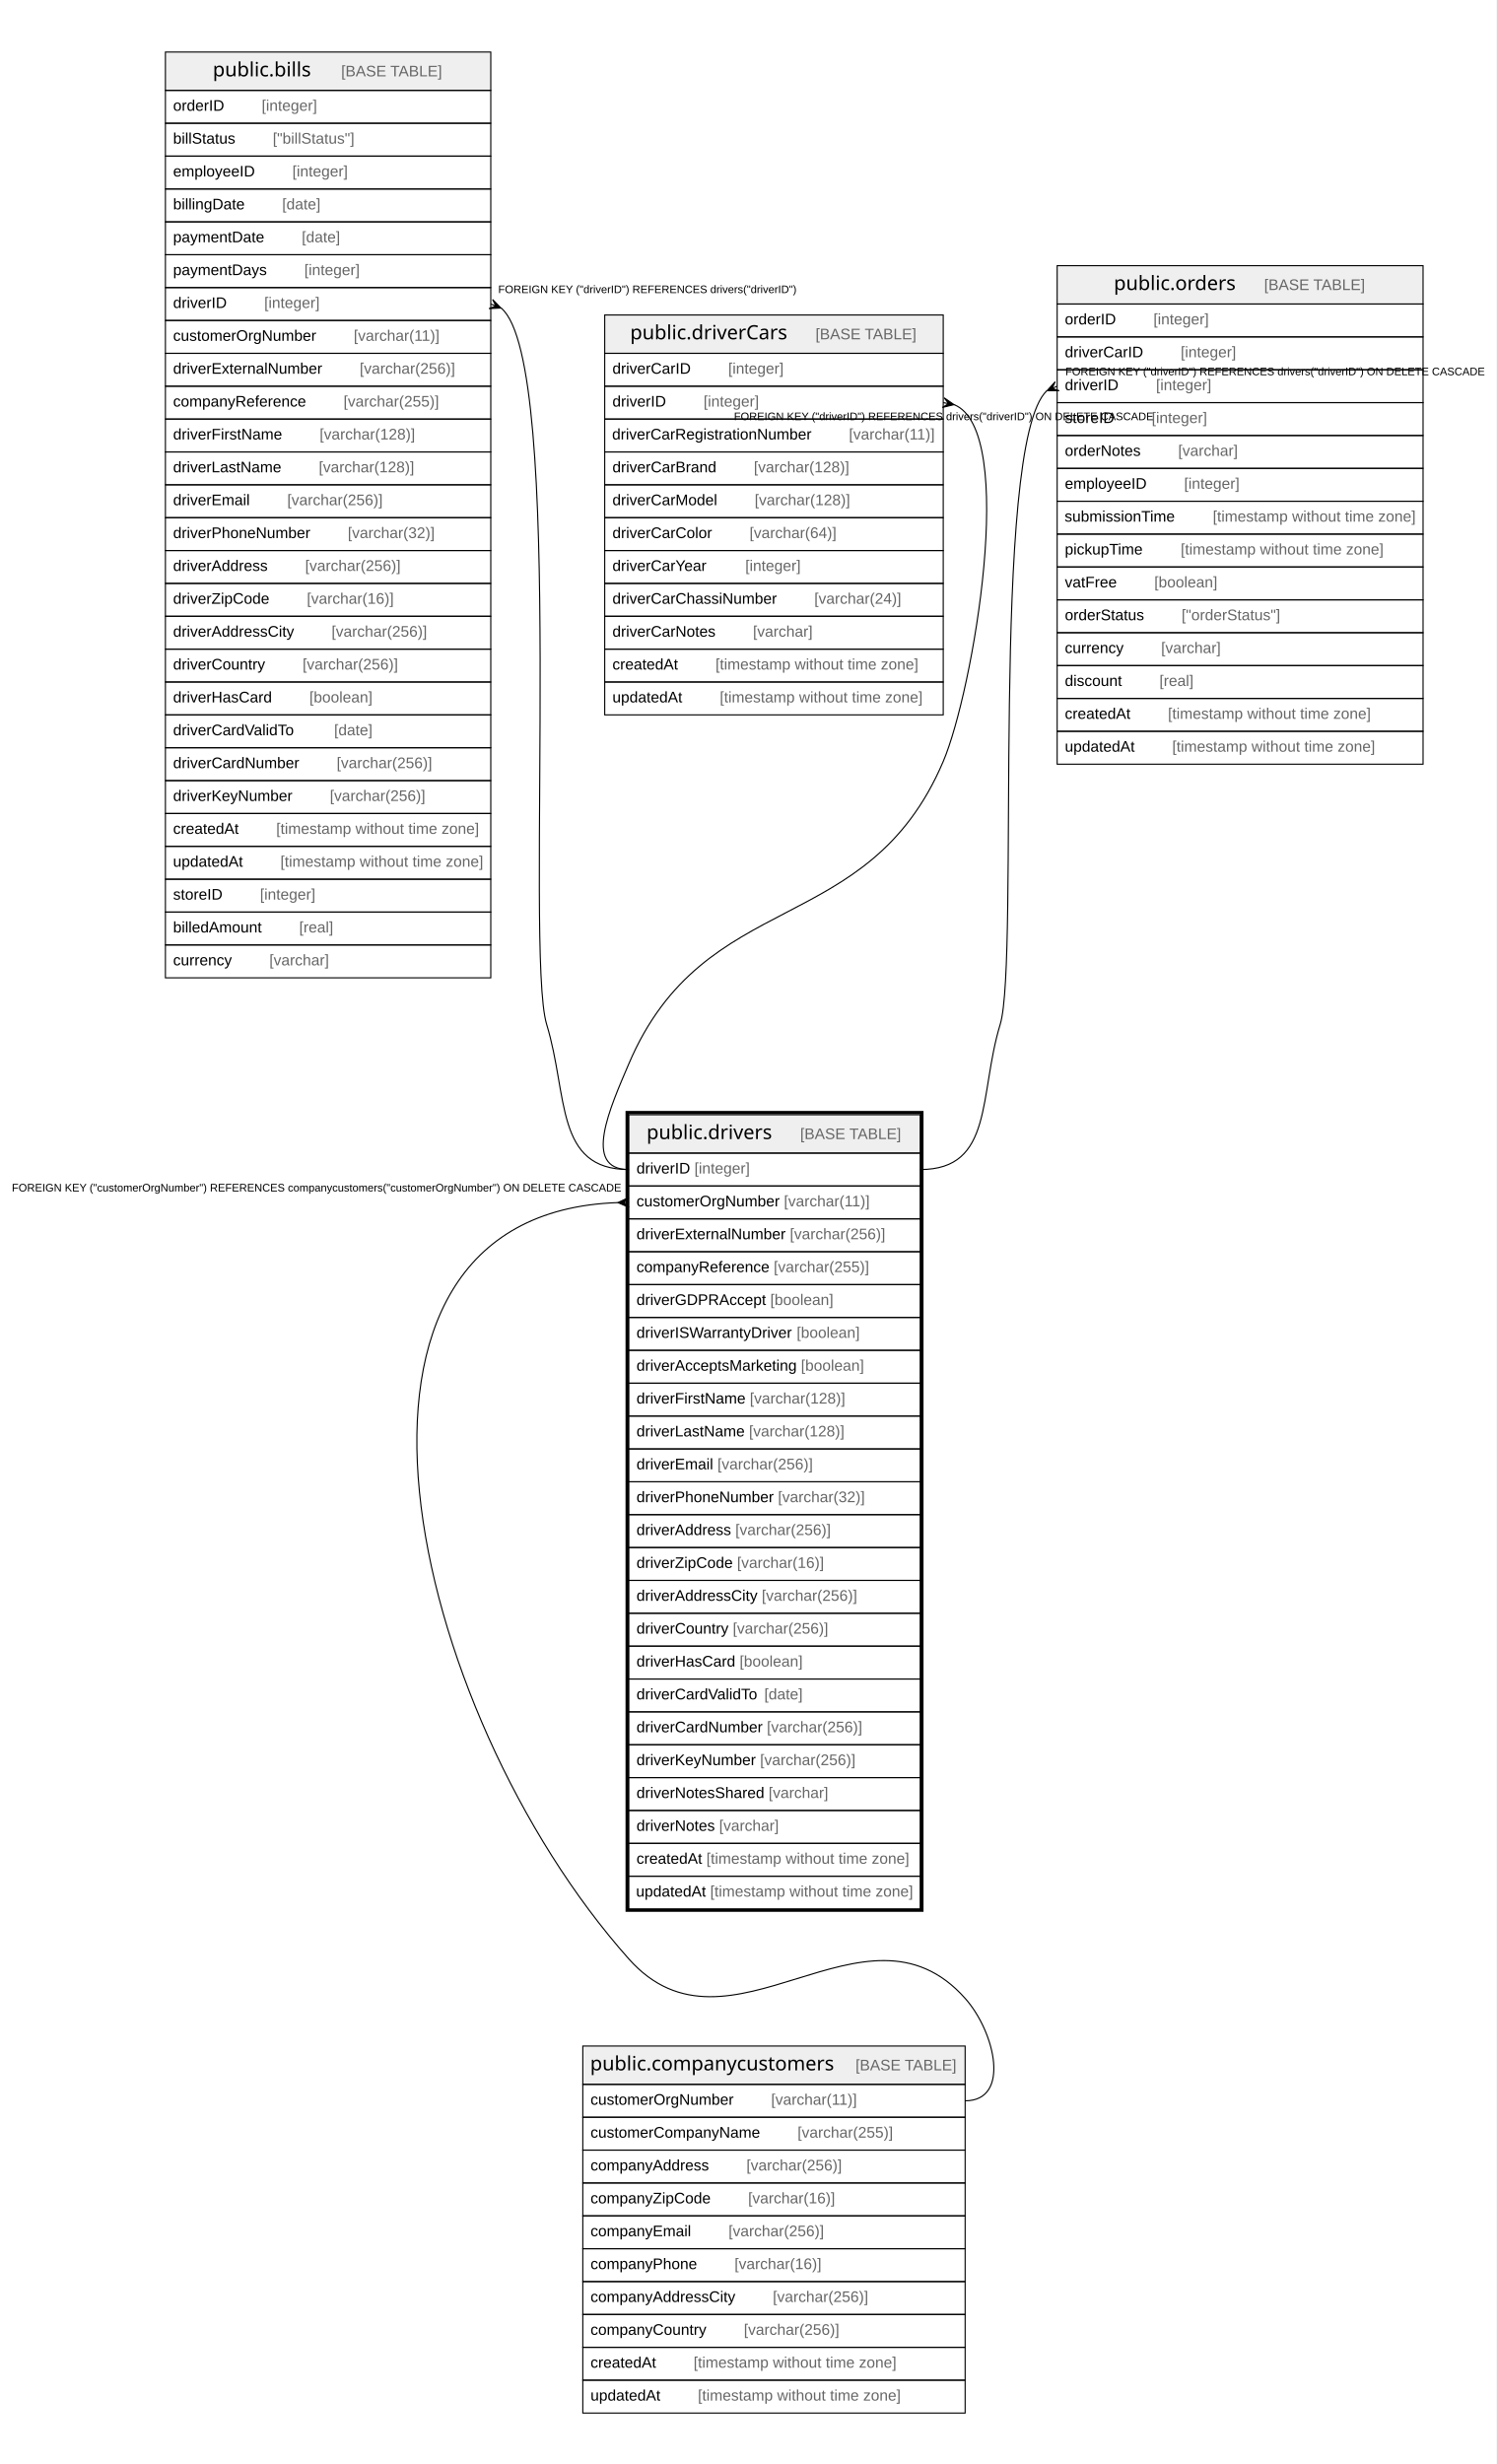
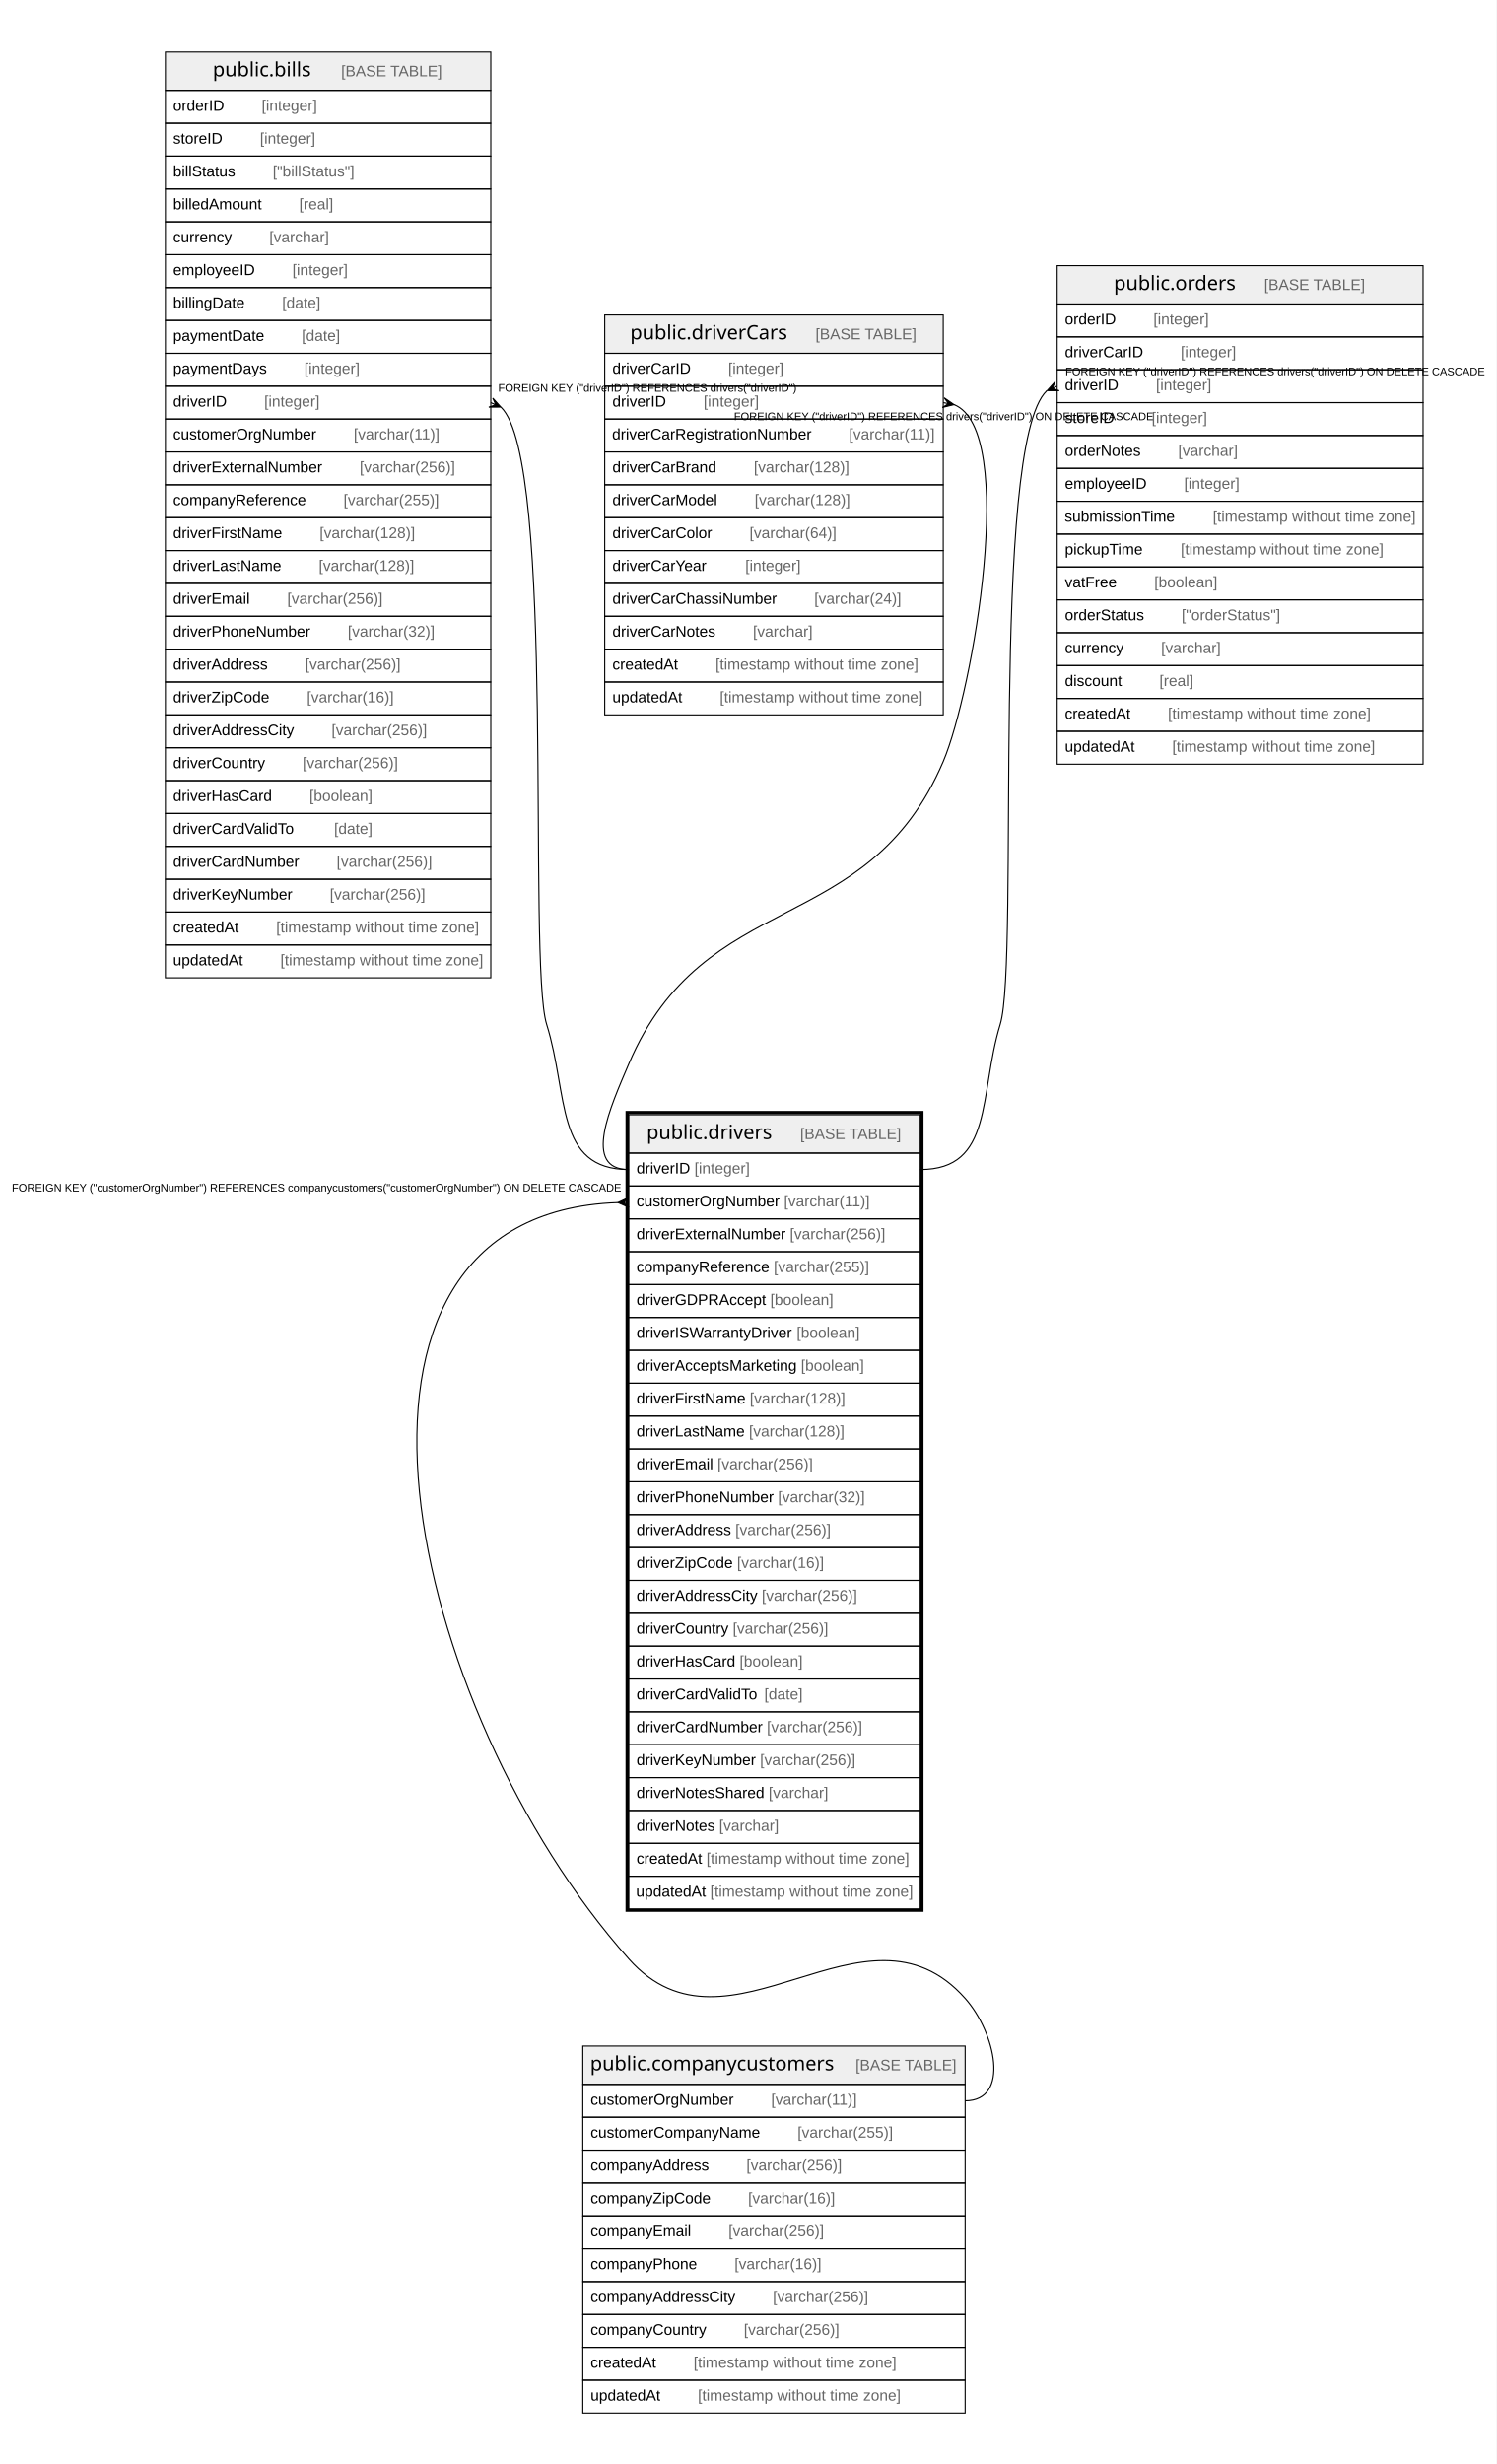
<svg xmlns="http://www.w3.org/2000/svg" width="1366pt" height="2249pt" viewBox="0.00 0.00 1366.00 2249.00">
  <g id="graph0" class="graph" transform="scale(1 1) rotate(0) translate(4 2245)">
    <polygon fill="#ffffff" stroke="transparent" points="-4,4 -4,-2245 1362,-2245 1362,4 -4,4" />
    <g id="node1" class="node">
      <polygon fill="#efefef" stroke="transparent" points="570,-1192.5 570,-1227.5 836,-1227.5 836,-1192.5 570,-1192.5" />
      <polygon fill="none" stroke="#000000" points="570,-1192.5 570,-1227.5 836,-1227.5 836,-1192.5 570,-1192.5" />
      <text text-anchor="start" x="586.216" y="-1205.3" font-family="Arial Bold" font-size="18.00" fill="#000000">public.drivers</text>
      <text text-anchor="start" x="692.216" y="-1205.3" font-family="Arial" font-size="14.00" fill="#000000">    </text>
      <text text-anchor="start" x="726.421" y="-1205.3" font-family="Arial" font-size="14.00" fill="#666666">[BASE TABLE]</text>
      <polygon fill="none" stroke="#000000" points="570,-1162.5 570,-1192.5 836,-1192.5 836,-1162.5 570,-1162.5" />
      <text text-anchor="start" x="577" y="-1173.9" font-family="Arial" font-size="14.00" fill="#000000">driverID </text>
      <text text-anchor="start" x="629.881" y="-1173.9" font-family="Arial" font-size="14.00" fill="#666666">[integer]</text>
      <polygon fill="none" stroke="#000000" points="570,-1132.5 570,-1162.5 836,-1162.5 836,-1132.5 570,-1132.5" />
      <text text-anchor="start" x="577" y="-1143.9" font-family="Arial" font-size="14.00" fill="#000000">customerOrgNumber </text>
      <text text-anchor="start" x="711.56" y="-1143.9" font-family="Arial" font-size="14.00" fill="#666666">[varchar(11)]</text>
      <polygon fill="none" stroke="#000000" points="570,-1102.5 570,-1132.5 836,-1132.5 836,-1102.5 570,-1102.5" />
      <text text-anchor="start" x="577" y="-1113.9" font-family="Arial" font-size="14.00" fill="#000000">driverExternalNumber </text>
      <text text-anchor="start" x="717.001" y="-1113.9" font-family="Arial" font-size="14.00" fill="#666666">[varchar(256)]</text>
      <polygon fill="none" stroke="#000000" points="570,-1072.5 570,-1102.5 836,-1102.5 836,-1072.5 570,-1072.5" />
      <text text-anchor="start" x="577" y="-1083.9" font-family="Arial" font-size="14.00" fill="#000000">companyReference </text>
      <text text-anchor="start" x="702.252" y="-1083.9" font-family="Arial" font-size="14.00" fill="#666666">[varchar(255)]</text>
      <polygon fill="none" stroke="#000000" points="570,-1042.5 570,-1072.5 836,-1072.5 836,-1042.5 570,-1042.5" />
      <text text-anchor="start" x="577" y="-1053.9" font-family="Arial" font-size="14.00" fill="#000000">driverGDPRAccept </text>
      <text text-anchor="start" x="699.116" y="-1053.9" font-family="Arial" font-size="14.00" fill="#666666">[boolean]</text>
      <polygon fill="none" stroke="#000000" points="570,-1012.5 570,-1042.5 836,-1042.5 836,-1012.5 570,-1012.5" />
      <text text-anchor="start" x="577" y="-1023.9" font-family="Arial" font-size="14.00" fill="#000000">driverISWarrantyDriver </text>
      <text text-anchor="start" x="723.202" y="-1023.9" font-family="Arial" font-size="14.00" fill="#666666">[boolean]</text>
      <polygon fill="none" stroke="#000000" points="570,-982.5 570,-1012.5 836,-1012.5 836,-982.5 570,-982.5" />
      <text text-anchor="start" x="577" y="-993.9" font-family="Arial" font-size="14.00" fill="#000000">driverAcceptsMarketing </text>
      <text text-anchor="start" x="727.125" y="-993.9" font-family="Arial" font-size="14.00" fill="#666666">[boolean]</text>
      <polygon fill="none" stroke="#000000" points="570,-952.5 570,-982.5 836,-982.5 836,-952.5 570,-952.5" />
      <text text-anchor="start" x="577" y="-963.9" font-family="Arial" font-size="14.00" fill="#000000">driverFirstName </text>
      <text text-anchor="start" x="680.426" y="-963.9" font-family="Arial" font-size="14.00" fill="#666666">[varchar(128)]</text>
      <polygon fill="none" stroke="#000000" points="570,-922.5 570,-952.5 836,-952.5 836,-922.5 570,-922.5" />
      <text text-anchor="start" x="577" y="-933.9" font-family="Arial" font-size="14.00" fill="#000000">driverLastName </text>
      <text text-anchor="start" x="679.672" y="-933.9" font-family="Arial" font-size="14.00" fill="#666666">[varchar(128)]</text>
      <polygon fill="none" stroke="#000000" points="570,-892.5 570,-922.5 836,-922.5 836,-892.5 570,-892.5" />
      <text text-anchor="start" x="577" y="-903.9" font-family="Arial" font-size="14.00" fill="#000000">driverEmail </text>
      <text text-anchor="start" x="650.877" y="-903.9" font-family="Arial" font-size="14.00" fill="#666666">[varchar(256)]</text>
      <polygon fill="none" stroke="#000000" points="570,-862.5 570,-892.5 836,-892.5 836,-862.5 570,-862.5" />
      <text text-anchor="start" x="577" y="-873.9" font-family="Arial" font-size="14.00" fill="#000000">driverPhoneNumber </text>
      <text text-anchor="start" x="706.126" y="-873.9" font-family="Arial" font-size="14.00" fill="#666666">[varchar(32)]</text>
      <polygon fill="none" stroke="#000000" points="570,-832.5 570,-862.5 836,-862.5 836,-832.5 570,-832.5" />
      <text text-anchor="start" x="577" y="-843.9" font-family="Arial" font-size="14.00" fill="#000000">driverAddress </text>
      <text text-anchor="start" x="667.229" y="-843.9" font-family="Arial" font-size="14.00" fill="#666666">[varchar(256)]</text>
      <polygon fill="none" stroke="#000000" points="570,-802.5 570,-832.5 836,-832.5 836,-802.5 570,-802.5" />
      <text text-anchor="start" x="577" y="-813.9" font-family="Arial" font-size="14.00" fill="#000000">driverZipCode </text>
      <text text-anchor="start" x="668.78" y="-813.9" font-family="Arial" font-size="14.00" fill="#666666">[varchar(16)]</text>
      <polygon fill="none" stroke="#000000" points="570,-772.5 570,-802.5 836,-802.5 836,-772.5 570,-772.5" />
      <text text-anchor="start" x="577" y="-783.9" font-family="Arial" font-size="14.00" fill="#000000">driverAddressCity </text>
      <text text-anchor="start" x="691.332" y="-783.9" font-family="Arial" font-size="14.00" fill="#666666">[varchar(256)]</text>
      <polygon fill="none" stroke="#000000" points="570,-742.5 570,-772.5 836,-772.5 836,-742.5 570,-742.5" />
      <text text-anchor="start" x="577" y="-753.9" font-family="Arial" font-size="14.00" fill="#000000">driverCountry </text>
      <text text-anchor="start" x="664.889" y="-753.9" font-family="Arial" font-size="14.00" fill="#666666">[varchar(256)]</text>
      <polygon fill="none" stroke="#000000" points="570,-712.5 570,-742.5 836,-742.5 836,-712.5 570,-712.5" />
      <text text-anchor="start" x="577" y="-723.9" font-family="Arial" font-size="14.00" fill="#000000">driverHasCard </text>
      <text text-anchor="start" x="671.105" y="-723.9" font-family="Arial" font-size="14.00" fill="#666666">[boolean]</text>
      <polygon fill="none" stroke="#000000" points="570,-682.5 570,-712.5 836,-712.5 836,-682.5 570,-682.5" />
      <text text-anchor="start" x="577" y="-693.9" font-family="Arial" font-size="14.00" fill="#000000">driverCardValidTo </text>
      <text text-anchor="start" x="693.666" y="-693.9" font-family="Arial" font-size="14.00" fill="#666666">[date]</text>
      <polygon fill="none" stroke="#000000" points="570,-652.5 570,-682.5 836,-682.5 836,-652.5 570,-652.5" />
      <text text-anchor="start" x="577" y="-663.9" font-family="Arial" font-size="14.00" fill="#000000">driverCardNumber </text>
      <text text-anchor="start" x="695.992" y="-663.9" font-family="Arial" font-size="14.00" fill="#666666">[varchar(256)]</text>
      <polygon fill="none" stroke="#000000" points="570,-622.5 570,-652.5 836,-652.5 836,-622.5 570,-622.5" />
      <text text-anchor="start" x="577" y="-633.9" font-family="Arial" font-size="14.00" fill="#000000">driverKeyNumber </text>
      <text text-anchor="start" x="689.778" y="-633.9" font-family="Arial" font-size="14.00" fill="#666666">[varchar(256)]</text>
      <polygon fill="none" stroke="#000000" points="570,-592.5 570,-622.5 836,-622.5 836,-592.5 570,-592.5" />
      <text text-anchor="start" x="577" y="-603.9" font-family="Arial" font-size="14.00" fill="#000000">driverNotesShared </text>
      <text text-anchor="start" x="697.574" y="-603.9" font-family="Arial" font-size="14.00" fill="#666666">[varchar]</text>
      <polygon fill="none" stroke="#000000" points="570,-562.5 570,-592.5 836,-592.5 836,-562.5 570,-562.5" />
      <text text-anchor="start" x="577" y="-573.9" font-family="Arial" font-size="14.00" fill="#000000">driverNotes </text>
      <text text-anchor="start" x="652.446" y="-573.9" font-family="Arial" font-size="14.00" fill="#666666">[varchar]</text>
      <polygon fill="none" stroke="#000000" points="570,-532.5 570,-562.5 836,-562.5 836,-532.5 570,-532.5" />
      <text text-anchor="start" x="577" y="-543.9" font-family="Arial" font-size="14.00" fill="#000000">createdAt </text>
      <text text-anchor="start" x="640.799" y="-543.9" font-family="Arial" font-size="14.00" fill="#666666">[timestamp without time zone]</text>
      <polygon fill="none" stroke="#000000" points="570,-502.5 570,-532.5 836,-532.5 836,-502.5 570,-502.5" />
      <text text-anchor="start" x="576.578" y="-513.9" font-family="Arial" font-size="14.00" fill="#000000">updatedAt </text>
      <text text-anchor="start" x="644.282" y="-513.9" font-family="Arial" font-size="14.00" fill="#666666">[timestamp without time zone]</text>
      <polygon fill="none" stroke="#000000" stroke-width="3" points="568.5,-501.5 568.5,-1229.5 837.5,-1229.5 837.5,-501.5 568.5,-501.5" />
    </g>
    <g id="node5" class="node">
      <polygon fill="#efefef" stroke="transparent" points="528,-342.5 528,-377.5 877,-377.5 877,-342.5 528,-342.5" />
      <polygon fill="none" stroke="#000000" points="528,-342.5 528,-377.5 877,-377.5 877,-342.5 528,-342.5" />
      <text text-anchor="start" x="534.7" y="-355.3" font-family="Arial Bold" font-size="18.00" fill="#000000">public.companycustomers</text>
      <text text-anchor="start" x="742.732" y="-355.3" font-family="Arial" font-size="14.00" fill="#000000">    </text>
      <text text-anchor="start" x="776.937" y="-355.3" font-family="Arial" font-size="14.00" fill="#666666">[BASE TABLE]</text>
      <polygon fill="none" stroke="#000000" points="528,-312.5 528,-342.5 877,-342.5 877,-312.5 528,-312.5" />
      <text text-anchor="start" x="535" y="-323.9" font-family="Arial" font-size="14.00" fill="#000000">customerOrgNumber    </text>
      <text text-anchor="start" x="699.874" y="-323.9" font-family="Arial" font-size="14.00" fill="#666666">[varchar(11)]</text>
      <polygon fill="none" stroke="#000000" points="528,-282.5 528,-312.5 877,-312.5 877,-282.5 528,-282.5" />
      <text text-anchor="start" x="535" y="-293.9" font-family="Arial" font-size="14.00" fill="#000000">customerCompanyName    </text>
      <text text-anchor="start" x="723.994" y="-293.9" font-family="Arial" font-size="14.00" fill="#666666">[varchar(255)]</text>
      <polygon fill="none" stroke="#000000" points="528,-252.5 528,-282.5 877,-282.5 877,-252.5 528,-252.5" />
      <text text-anchor="start" x="535" y="-263.9" font-family="Arial" font-size="14.00" fill="#000000">companyAddress    </text>
      <text text-anchor="start" x="677.341" y="-263.9" font-family="Arial" font-size="14.00" fill="#666666">[varchar(256)]</text>
      <polygon fill="none" stroke="#000000" points="528,-222.5 528,-252.5 877,-252.5 877,-222.5 528,-222.5" />
      <text text-anchor="start" x="535" y="-233.9" font-family="Arial" font-size="14.00" fill="#000000">companyZipCode    </text>
      <text text-anchor="start" x="678.892" y="-233.9" font-family="Arial" font-size="14.00" fill="#666666">[varchar(16)]</text>
      <polygon fill="none" stroke="#000000" points="528,-192.5 528,-222.5 877,-222.5 877,-192.5 528,-192.5" />
      <text text-anchor="start" x="535" y="-203.9" font-family="Arial" font-size="14.00" fill="#000000">companyEmail    </text>
      <text text-anchor="start" x="660.989" y="-203.9" font-family="Arial" font-size="14.00" fill="#666666">[varchar(256)]</text>
      <polygon fill="none" stroke="#000000" points="528,-162.5 528,-192.5 877,-192.5 877,-162.5 528,-162.5" />
      <text text-anchor="start" x="535" y="-173.9" font-family="Arial" font-size="14.00" fill="#000000">companyPhone    </text>
      <text text-anchor="start" x="666.463" y="-173.9" font-family="Arial" font-size="14.00" fill="#666666">[varchar(16)]</text>
      <polygon fill="none" stroke="#000000" points="528,-132.5 528,-162.5 877,-162.5 877,-132.5 528,-132.5" />
      <text text-anchor="start" x="535" y="-143.9" font-family="Arial" font-size="14.00" fill="#000000">companyAddressCity    </text>
      <text text-anchor="start" x="701.445" y="-143.9" font-family="Arial" font-size="14.00" fill="#666666">[varchar(256)]</text>
      <polygon fill="none" stroke="#000000" points="528,-102.5 528,-132.5 877,-132.5 877,-102.5 528,-102.5" />
      <text text-anchor="start" x="535" y="-113.9" font-family="Arial" font-size="14.00" fill="#000000">companyCountry    </text>
      <text text-anchor="start" x="675.001" y="-113.9" font-family="Arial" font-size="14.00" fill="#666666">[varchar(256)]</text>
      <polygon fill="none" stroke="#000000" points="528,-72.5 528,-102.5 877,-102.5 877,-72.5 528,-72.5" />
      <text text-anchor="start" x="535" y="-83.9" font-family="Arial" font-size="14.00" fill="#000000">createdAt    </text>
      <text text-anchor="start" x="629.114" y="-83.9" font-family="Arial" font-size="14.00" fill="#666666">[timestamp without time zone]</text>
      <polygon fill="none" stroke="#000000" points="528,-42.5 528,-72.5 877,-72.5 877,-42.5 528,-42.5" />
      <text text-anchor="start" x="535" y="-53.9" font-family="Arial" font-size="14.00" fill="#000000">updatedAt    </text>
      <text text-anchor="start" x="633.018" y="-53.9" font-family="Arial" font-size="14.00" fill="#666666">[timestamp without time zone]</text>
    </g>
    <g id="edge4" class="edge">
      <path fill="none" stroke="#000000" d="M559.815,-1147.326C265.435,-1137.17 368.315,-683.717 570,-457 661.31,-354.357 785.69,-523.643 877,-421 904.62,-389.952 918.556,-327.5 877,-327.5" />
      <polygon fill="#000000" stroke="#000000" points="560.001,-1147.33 569.923,-1151.999 565.001,-1147.415 570,-1147.5 570,-1147.5 570,-1147.5 565.001,-1147.415 570.077,-1143.001 560.001,-1147.33 560.001,-1147.33" />
      <text text-anchor="start" x="6.785" y="-1157.5" font-family="Arial" font-size="10.00" fill="#000000">FOREIGN KEY ("customerOrgNumber") REFERENCES companycustomers("customerOrgNumber") ON DELETE CASCADE</text>
    </g>
    <g id="node2" class="node">
      <polygon fill="#efefef" stroke="transparent" points="147,-2162.5 147,-2197.5 444,-2197.5 444,-2162.5 147,-2162.5" />
      <polygon fill="none" stroke="#000000" points="147,-2162.5 147,-2197.5 444,-2197.5 444,-2162.5 147,-2162.5" />
      <text text-anchor="start" x="190.217" y="-2175.3" font-family="Arial Bold" font-size="18.00" fill="#000000">public.bills</text>
      <text text-anchor="start" x="273.215" y="-2175.3" font-family="Arial" font-size="14.00" fill="#000000">    </text>
      <text text-anchor="start" x="307.42" y="-2175.3" font-family="Arial" font-size="14.00" fill="#666666">[BASE TABLE]</text>
      <polygon fill="none" stroke="#000000" points="147,-2132.5 147,-2162.5 444,-2162.5 444,-2132.5 147,-2132.5" />
      <text text-anchor="start" x="154" y="-2143.9" font-family="Arial" font-size="14.00" fill="#000000">orderID    </text>
      <text text-anchor="start" x="234.871" y="-2143.9" font-family="Arial" font-size="14.00" fill="#666666">[integer]</text>
      <polygon fill="none" stroke="#000000" points="147,-2102.5 147,-2132.5 444,-2132.5 444,-2102.5 147,-2102.5" />
-       <text text-anchor="start" x="154" y="-2113.9" font-family="Arial" font-size="14.00" fill="#000000">billStatus    </text>
-       <text text-anchor="start" x="244.99" y="-2113.9" font-family="Arial" font-size="14.00" fill="#666666">["billStatus"]</text>
+       <text text-anchor="start" x="154" y="-2113.9" font-family="Arial" font-size="14.00" fill="#000000">storeID    </text>
+       <text text-anchor="start" x="233.318" y="-2113.9" font-family="Arial" font-size="14.00" fill="#666666">[integer]</text>
      <polygon fill="none" stroke="#000000" points="147,-2072.5 147,-2102.5 444,-2102.5 444,-2072.5 147,-2072.5" />
-       <text text-anchor="start" x="154" y="-2083.9" font-family="Arial" font-size="14.00" fill="#000000">employeeID    </text>
-       <text text-anchor="start" x="262.882" y="-2083.9" font-family="Arial" font-size="14.00" fill="#666666">[integer]</text>
+       <text text-anchor="start" x="154" y="-2083.9" font-family="Arial" font-size="14.00" fill="#000000">billStatus    </text>
+       <text text-anchor="start" x="244.99" y="-2083.9" font-family="Arial" font-size="14.00" fill="#666666">["billStatus"]</text>
      <polygon fill="none" stroke="#000000" points="147,-2042.5 147,-2072.5 444,-2072.5 444,-2042.5 147,-2042.5" />
-       <text text-anchor="start" x="154" y="-2053.9" font-family="Arial" font-size="14.00" fill="#000000">billingDate    </text>
-       <text text-anchor="start" x="253.541" y="-2053.9" font-family="Arial" font-size="14.00" fill="#666666">[date]</text>
+       <text text-anchor="start" x="154" y="-2053.9" font-family="Arial" font-size="14.00" fill="#000000">billedAmount    </text>
+       <text text-anchor="start" x="269.108" y="-2053.9" font-family="Arial" font-size="14.00" fill="#666666">[real]</text>
      <polygon fill="none" stroke="#000000" points="147,-2012.5 147,-2042.5 444,-2042.5 444,-2012.5 147,-2012.5" />
-       <text text-anchor="start" x="154" y="-2023.9" font-family="Arial" font-size="14.00" fill="#000000">paymentDate    </text>
-       <text text-anchor="start" x="271.449" y="-2023.9" font-family="Arial" font-size="14.00" fill="#666666">[date]</text>
+       <text text-anchor="start" x="154" y="-2023.9" font-family="Arial" font-size="14.00" fill="#000000">currency    </text>
+       <text text-anchor="start" x="241.874" y="-2023.9" font-family="Arial" font-size="14.00" fill="#666666">[varchar]</text>
      <polygon fill="none" stroke="#000000" points="147,-1982.5 147,-2012.5 444,-2012.5 444,-1982.5 147,-1982.5" />
-       <text text-anchor="start" x="154" y="-1993.9" font-family="Arial" font-size="14.00" fill="#000000">paymentDays    </text>
-       <text text-anchor="start" x="273.776" y="-1993.9" font-family="Arial" font-size="14.00" fill="#666666">[integer]</text>
+       <text text-anchor="start" x="154" y="-1993.9" font-family="Arial" font-size="14.00" fill="#000000">employeeID    </text>
+       <text text-anchor="start" x="262.882" y="-1993.9" font-family="Arial" font-size="14.00" fill="#666666">[integer]</text>
      <polygon fill="none" stroke="#000000" points="147,-1952.5 147,-1982.5 444,-1982.5 444,-1952.5 147,-1952.5" />
-       <text text-anchor="start" x="154" y="-1963.9" font-family="Arial" font-size="14.00" fill="#000000">driverID    </text>
-       <text text-anchor="start" x="237.195" y="-1963.9" font-family="Arial" font-size="14.00" fill="#666666">[integer]</text>
+       <text text-anchor="start" x="154" y="-1963.9" font-family="Arial" font-size="14.00" fill="#000000">billingDate    </text>
+       <text text-anchor="start" x="253.541" y="-1963.9" font-family="Arial" font-size="14.00" fill="#666666">[date]</text>
      <polygon fill="none" stroke="#000000" points="147,-1922.5 147,-1952.5 444,-1952.5 444,-1922.5 147,-1922.5" />
-       <text text-anchor="start" x="154" y="-1933.9" font-family="Arial" font-size="14.00" fill="#000000">customerOrgNumber    </text>
-       <text text-anchor="start" x="318.874" y="-1933.9" font-family="Arial" font-size="14.00" fill="#666666">[varchar(11)]</text>
+       <text text-anchor="start" x="154" y="-1933.9" font-family="Arial" font-size="14.00" fill="#000000">paymentDate    </text>
+       <text text-anchor="start" x="271.449" y="-1933.9" font-family="Arial" font-size="14.00" fill="#666666">[date]</text>
      <polygon fill="none" stroke="#000000" points="147,-1892.5 147,-1922.5 444,-1922.5 444,-1892.5 147,-1892.5" />
-       <text text-anchor="start" x="154" y="-1903.9" font-family="Arial" font-size="14.00" fill="#000000">driverExternalNumber    </text>
-       <text text-anchor="start" x="324.316" y="-1903.9" font-family="Arial" font-size="14.00" fill="#666666">[varchar(256)]</text>
+       <text text-anchor="start" x="154" y="-1903.9" font-family="Arial" font-size="14.00" fill="#000000">paymentDays    </text>
+       <text text-anchor="start" x="273.776" y="-1903.9" font-family="Arial" font-size="14.00" fill="#666666">[integer]</text>
      <polygon fill="none" stroke="#000000" points="147,-1862.5 147,-1892.5 444,-1892.5 444,-1862.5 147,-1862.5" />
-       <text text-anchor="start" x="154" y="-1873.9" font-family="Arial" font-size="14.00" fill="#000000">companyReference    </text>
-       <text text-anchor="start" x="309.567" y="-1873.9" font-family="Arial" font-size="14.00" fill="#666666">[varchar(255)]</text>
+       <text text-anchor="start" x="154" y="-1873.9" font-family="Arial" font-size="14.00" fill="#000000">driverID    </text>
+       <text text-anchor="start" x="237.195" y="-1873.9" font-family="Arial" font-size="14.00" fill="#666666">[integer]</text>
      <polygon fill="none" stroke="#000000" points="147,-1832.5 147,-1862.5 444,-1862.5 444,-1832.5 147,-1832.5" />
-       <text text-anchor="start" x="154" y="-1843.9" font-family="Arial" font-size="14.00" fill="#000000">driverFirstName    </text>
-       <text text-anchor="start" x="287.741" y="-1843.9" font-family="Arial" font-size="14.00" fill="#666666">[varchar(128)]</text>
+       <text text-anchor="start" x="154" y="-1843.9" font-family="Arial" font-size="14.00" fill="#000000">customerOrgNumber    </text>
+       <text text-anchor="start" x="318.874" y="-1843.9" font-family="Arial" font-size="14.00" fill="#666666">[varchar(11)]</text>
      <polygon fill="none" stroke="#000000" points="147,-1802.5 147,-1832.5 444,-1832.5 444,-1802.5 147,-1802.5" />
-       <text text-anchor="start" x="154" y="-1813.9" font-family="Arial" font-size="14.00" fill="#000000">driverLastName    </text>
-       <text text-anchor="start" x="286.986" y="-1813.9" font-family="Arial" font-size="14.00" fill="#666666">[varchar(128)]</text>
+       <text text-anchor="start" x="154" y="-1813.9" font-family="Arial" font-size="14.00" fill="#000000">driverExternalNumber    </text>
+       <text text-anchor="start" x="324.316" y="-1813.9" font-family="Arial" font-size="14.00" fill="#666666">[varchar(256)]</text>
      <polygon fill="none" stroke="#000000" points="147,-1772.5 147,-1802.5 444,-1802.5 444,-1772.5 147,-1772.5" />
-       <text text-anchor="start" x="154" y="-1783.9" font-family="Arial" font-size="14.00" fill="#000000">driverEmail    </text>
-       <text text-anchor="start" x="258.191" y="-1783.9" font-family="Arial" font-size="14.00" fill="#666666">[varchar(256)]</text>
+       <text text-anchor="start" x="154" y="-1783.9" font-family="Arial" font-size="14.00" fill="#000000">companyReference    </text>
+       <text text-anchor="start" x="309.567" y="-1783.9" font-family="Arial" font-size="14.00" fill="#666666">[varchar(255)]</text>
      <polygon fill="none" stroke="#000000" points="147,-1742.5 147,-1772.5 444,-1772.5 444,-1742.5 147,-1742.5" />
-       <text text-anchor="start" x="154" y="-1753.9" font-family="Arial" font-size="14.00" fill="#000000">driverPhoneNumber    </text>
-       <text text-anchor="start" x="313.44" y="-1753.9" font-family="Arial" font-size="14.00" fill="#666666">[varchar(32)]</text>
+       <text text-anchor="start" x="154" y="-1753.9" font-family="Arial" font-size="14.00" fill="#000000">driverFirstName    </text>
+       <text text-anchor="start" x="287.741" y="-1753.9" font-family="Arial" font-size="14.00" fill="#666666">[varchar(128)]</text>
      <polygon fill="none" stroke="#000000" points="147,-1712.5 147,-1742.5 444,-1742.5 444,-1712.5 147,-1712.5" />
-       <text text-anchor="start" x="154" y="-1723.9" font-family="Arial" font-size="14.00" fill="#000000">driverAddress    </text>
-       <text text-anchor="start" x="274.543" y="-1723.9" font-family="Arial" font-size="14.00" fill="#666666">[varchar(256)]</text>
+       <text text-anchor="start" x="154" y="-1723.9" font-family="Arial" font-size="14.00" fill="#000000">driverLastName    </text>
+       <text text-anchor="start" x="286.986" y="-1723.9" font-family="Arial" font-size="14.00" fill="#666666">[varchar(128)]</text>
      <polygon fill="none" stroke="#000000" points="147,-1682.5 147,-1712.5 444,-1712.5 444,-1682.5 147,-1682.5" />
-       <text text-anchor="start" x="154" y="-1693.9" font-family="Arial" font-size="14.00" fill="#000000">driverZipCode    </text>
-       <text text-anchor="start" x="276.094" y="-1693.9" font-family="Arial" font-size="14.00" fill="#666666">[varchar(16)]</text>
+       <text text-anchor="start" x="154" y="-1693.9" font-family="Arial" font-size="14.00" fill="#000000">driverEmail    </text>
+       <text text-anchor="start" x="258.191" y="-1693.9" font-family="Arial" font-size="14.00" fill="#666666">[varchar(256)]</text>
      <polygon fill="none" stroke="#000000" points="147,-1652.5 147,-1682.5 444,-1682.5 444,-1652.5 147,-1652.5" />
-       <text text-anchor="start" x="154" y="-1663.9" font-family="Arial" font-size="14.00" fill="#000000">driverAddressCity    </text>
-       <text text-anchor="start" x="298.647" y="-1663.9" font-family="Arial" font-size="14.00" fill="#666666">[varchar(256)]</text>
+       <text text-anchor="start" x="154" y="-1663.9" font-family="Arial" font-size="14.00" fill="#000000">driverPhoneNumber    </text>
+       <text text-anchor="start" x="313.44" y="-1663.9" font-family="Arial" font-size="14.00" fill="#666666">[varchar(32)]</text>
      <polygon fill="none" stroke="#000000" points="147,-1622.5 147,-1652.5 444,-1652.5 444,-1622.5 147,-1622.5" />
-       <text text-anchor="start" x="154" y="-1633.9" font-family="Arial" font-size="14.00" fill="#000000">driverCountry    </text>
-       <text text-anchor="start" x="272.203" y="-1633.9" font-family="Arial" font-size="14.00" fill="#666666">[varchar(256)]</text>
+       <text text-anchor="start" x="154" y="-1633.9" font-family="Arial" font-size="14.00" fill="#000000">driverAddress    </text>
+       <text text-anchor="start" x="274.543" y="-1633.9" font-family="Arial" font-size="14.00" fill="#666666">[varchar(256)]</text>
      <polygon fill="none" stroke="#000000" points="147,-1592.5 147,-1622.5 444,-1622.5 444,-1592.5 147,-1592.5" />
-       <text text-anchor="start" x="154" y="-1603.9" font-family="Arial" font-size="14.00" fill="#000000">driverHasCard    </text>
-       <text text-anchor="start" x="278.419" y="-1603.9" font-family="Arial" font-size="14.00" fill="#666666">[boolean]</text>
+       <text text-anchor="start" x="154" y="-1603.9" font-family="Arial" font-size="14.00" fill="#000000">driverZipCode    </text>
+       <text text-anchor="start" x="276.094" y="-1603.9" font-family="Arial" font-size="14.00" fill="#666666">[varchar(16)]</text>
      <polygon fill="none" stroke="#000000" points="147,-1562.5 147,-1592.5 444,-1592.5 444,-1562.5 147,-1562.5" />
-       <text text-anchor="start" x="154" y="-1573.9" font-family="Arial" font-size="14.00" fill="#000000">driverCardValidTo    </text>
-       <text text-anchor="start" x="300.98" y="-1573.9" font-family="Arial" font-size="14.00" fill="#666666">[date]</text>
+       <text text-anchor="start" x="154" y="-1573.9" font-family="Arial" font-size="14.00" fill="#000000">driverAddressCity    </text>
+       <text text-anchor="start" x="298.647" y="-1573.9" font-family="Arial" font-size="14.00" fill="#666666">[varchar(256)]</text>
      <polygon fill="none" stroke="#000000" points="147,-1532.5 147,-1562.5 444,-1562.5 444,-1532.5 147,-1532.5" />
-       <text text-anchor="start" x="154" y="-1543.9" font-family="Arial" font-size="14.00" fill="#000000">driverCardNumber    </text>
-       <text text-anchor="start" x="303.306" y="-1543.9" font-family="Arial" font-size="14.00" fill="#666666">[varchar(256)]</text>
+       <text text-anchor="start" x="154" y="-1543.9" font-family="Arial" font-size="14.00" fill="#000000">driverCountry    </text>
+       <text text-anchor="start" x="272.203" y="-1543.9" font-family="Arial" font-size="14.00" fill="#666666">[varchar(256)]</text>
      <polygon fill="none" stroke="#000000" points="147,-1502.5 147,-1532.5 444,-1532.5 444,-1502.5 147,-1502.5" />
-       <text text-anchor="start" x="154" y="-1513.9" font-family="Arial" font-size="14.00" fill="#000000">driverKeyNumber    </text>
-       <text text-anchor="start" x="297.093" y="-1513.9" font-family="Arial" font-size="14.00" fill="#666666">[varchar(256)]</text>
+       <text text-anchor="start" x="154" y="-1513.9" font-family="Arial" font-size="14.00" fill="#000000">driverHasCard    </text>
+       <text text-anchor="start" x="278.419" y="-1513.9" font-family="Arial" font-size="14.00" fill="#666666">[boolean]</text>
      <polygon fill="none" stroke="#000000" points="147,-1472.5 147,-1502.5 444,-1502.5 444,-1472.5 147,-1472.5" />
-       <text text-anchor="start" x="154" y="-1483.9" font-family="Arial" font-size="14.00" fill="#000000">createdAt    </text>
-       <text text-anchor="start" x="248.114" y="-1483.9" font-family="Arial" font-size="14.00" fill="#666666">[timestamp without time zone]</text>
+       <text text-anchor="start" x="154" y="-1483.9" font-family="Arial" font-size="14.00" fill="#000000">driverCardValidTo    </text>
+       <text text-anchor="start" x="300.98" y="-1483.9" font-family="Arial" font-size="14.00" fill="#666666">[date]</text>
      <polygon fill="none" stroke="#000000" points="147,-1442.5 147,-1472.5 444,-1472.5 444,-1442.5 147,-1442.5" />
-       <text text-anchor="start" x="153.921" y="-1453.9" font-family="Arial" font-size="14.00" fill="#000000">updatedAt    </text>
-       <text text-anchor="start" x="251.939" y="-1453.9" font-family="Arial" font-size="14.00" fill="#666666">[timestamp without time zone]</text>
+       <text text-anchor="start" x="154" y="-1453.9" font-family="Arial" font-size="14.00" fill="#000000">driverCardNumber    </text>
+       <text text-anchor="start" x="303.306" y="-1453.9" font-family="Arial" font-size="14.00" fill="#666666">[varchar(256)]</text>
      <polygon fill="none" stroke="#000000" points="147,-1412.5 147,-1442.5 444,-1442.5 444,-1412.5 147,-1412.5" />
-       <text text-anchor="start" x="154" y="-1423.9" font-family="Arial" font-size="14.00" fill="#000000">storeID    </text>
-       <text text-anchor="start" x="233.318" y="-1423.9" font-family="Arial" font-size="14.00" fill="#666666">[integer]</text>
+       <text text-anchor="start" x="154" y="-1423.9" font-family="Arial" font-size="14.00" fill="#000000">driverKeyNumber    </text>
+       <text text-anchor="start" x="297.093" y="-1423.9" font-family="Arial" font-size="14.00" fill="#666666">[varchar(256)]</text>
      <polygon fill="none" stroke="#000000" points="147,-1382.5 147,-1412.5 444,-1412.5 444,-1382.5 147,-1382.5" />
-       <text text-anchor="start" x="154" y="-1393.9" font-family="Arial" font-size="14.00" fill="#000000">billedAmount    </text>
-       <text text-anchor="start" x="269.108" y="-1393.9" font-family="Arial" font-size="14.00" fill="#666666">[real]</text>
+       <text text-anchor="start" x="154" y="-1393.9" font-family="Arial" font-size="14.00" fill="#000000">createdAt    </text>
+       <text text-anchor="start" x="248.114" y="-1393.9" font-family="Arial" font-size="14.00" fill="#666666">[timestamp without time zone]</text>
      <polygon fill="none" stroke="#000000" points="147,-1352.5 147,-1382.5 444,-1382.5 444,-1352.5 147,-1352.5" />
-       <text text-anchor="start" x="154" y="-1363.9" font-family="Arial" font-size="14.00" fill="#000000">currency    </text>
-       <text text-anchor="start" x="241.874" y="-1363.9" font-family="Arial" font-size="14.00" fill="#666666">[varchar]</text>
+       <text text-anchor="start" x="153.921" y="-1363.9" font-family="Arial" font-size="14.00" fill="#000000">updatedAt    </text>
+       <text text-anchor="start" x="251.939" y="-1363.9" font-family="Arial" font-size="14.00" fill="#666666">[timestamp without time zone]</text>
    </g>
    <g id="edge1" class="edge">
-       <path fill="none" stroke="#000000" d="M453.552,-1963.742C513.324,-1913.566 474.612,-1376.798 495,-1310 514.754,-1245.279 502.332,-1177.5 570,-1177.5" />
-       <polygon fill="#000000" stroke="#000000" points="453.306,-1963.839 442.352,-1963.312 448.653,-1965.669 444,-1967.5 444,-1967.5 444,-1967.5 448.653,-1965.669 445.648,-1971.688 453.306,-1963.839 453.306,-1963.839" />
-       <text text-anchor="start" x="450.75" y="-1977.5" font-family="Arial" font-size="10.00" fill="#000000">FOREIGN KEY ("driverID") REFERENCES drivers("driverID")</text>
+       <path fill="none" stroke="#000000" d="M453.249,-1873.41C504.162,-1825.263 477.143,-1367.251 495,-1310 515.149,-1245.401 502.332,-1177.5 570,-1177.5" />
+       <polygon fill="#000000" stroke="#000000" points="453.146,-1873.455 442.18,-1873.384 448.573,-1875.478 444,-1877.5 444,-1877.5 444,-1877.5 448.573,-1875.478 445.82,-1881.616 453.146,-1873.455 453.146,-1873.455" />
+       <text text-anchor="start" x="450.75" y="-1887.5" font-family="Arial" font-size="10.00" fill="#000000">FOREIGN KEY ("driverID") REFERENCES drivers("driverID")</text>
    </g>
    <g id="node3" class="node">
      <polygon fill="#efefef" stroke="transparent" points="548,-1922.5 548,-1957.5 857,-1957.5 857,-1922.5 548,-1922.5" />
      <polygon fill="none" stroke="#000000" points="548,-1922.5 548,-1957.5 857,-1957.5 857,-1922.5 548,-1922.5" />
      <text text-anchor="start" x="571.22" y="-1935.3" font-family="Arial Bold" font-size="18.00" fill="#000000">public.driverCars</text>
      <text text-anchor="start" x="706.212" y="-1935.3" font-family="Arial" font-size="14.00" fill="#000000">    </text>
      <text text-anchor="start" x="740.417" y="-1935.3" font-family="Arial" font-size="14.00" fill="#666666">[BASE TABLE]</text>
      <polygon fill="none" stroke="#000000" points="548,-1892.5 548,-1922.5 857,-1922.5 857,-1892.5 548,-1892.5" />
      <text text-anchor="start" x="555" y="-1903.9" font-family="Arial" font-size="14.00" fill="#000000">driverCarID    </text>
      <text text-anchor="start" x="660.745" y="-1903.9" font-family="Arial" font-size="14.00" fill="#666666">[integer]</text>
      <polygon fill="none" stroke="#000000" points="548,-1862.5 548,-1892.5 857,-1892.5 857,-1862.5 548,-1862.5" />
      <text text-anchor="start" x="555" y="-1873.9" font-family="Arial" font-size="14.00" fill="#000000">driverID    </text>
      <text text-anchor="start" x="638.195" y="-1873.9" font-family="Arial" font-size="14.00" fill="#666666">[integer]</text>
      <polygon fill="none" stroke="#000000" points="548,-1832.5 548,-1862.5 857,-1862.5 857,-1832.5 548,-1832.5" />
      <text text-anchor="start" x="554.733" y="-1843.9" font-family="Arial" font-size="14.00" fill="#000000">driverCarRegistrationNumber    </text>
      <text text-anchor="start" x="770.931" y="-1843.9" font-family="Arial" font-size="14.00" fill="#666666">[varchar(11)]</text>
      <polygon fill="none" stroke="#000000" points="548,-1802.5 548,-1832.5 857,-1832.5 857,-1802.5 548,-1802.5" />
      <text text-anchor="start" x="555" y="-1813.9" font-family="Arial" font-size="14.00" fill="#000000">driverCarBrand    </text>
      <text text-anchor="start" x="684.093" y="-1813.9" font-family="Arial" font-size="14.00" fill="#666666">[varchar(128)]</text>
      <polygon fill="none" stroke="#000000" points="548,-1772.5 548,-1802.5 857,-1802.5 857,-1772.5 548,-1772.5" />
      <text text-anchor="start" x="555" y="-1783.9" font-family="Arial" font-size="14.00" fill="#000000">driverCarModel    </text>
      <text text-anchor="start" x="684.863" y="-1783.9" font-family="Arial" font-size="14.00" fill="#666666">[varchar(128)]</text>
      <polygon fill="none" stroke="#000000" points="548,-1742.5 548,-1772.5 857,-1772.5 857,-1742.5 548,-1742.5" />
      <text text-anchor="start" x="555" y="-1753.9" font-family="Arial" font-size="14.00" fill="#000000">driverCarColor    </text>
      <text text-anchor="start" x="680.187" y="-1753.9" font-family="Arial" font-size="14.00" fill="#666666">[varchar(64)]</text>
      <polygon fill="none" stroke="#000000" points="548,-1712.5 548,-1742.5 857,-1742.5 857,-1712.5 548,-1712.5" />
      <text text-anchor="start" x="555" y="-1723.9" font-family="Arial" font-size="14.00" fill="#000000">driverCarYear    </text>
      <text text-anchor="start" x="676.31" y="-1723.9" font-family="Arial" font-size="14.00" fill="#666666">[integer]</text>
      <polygon fill="none" stroke="#000000" points="548,-1682.5 548,-1712.5 857,-1712.5 857,-1682.5 548,-1682.5" />
      <text text-anchor="start" x="555" y="-1693.9" font-family="Arial" font-size="14.00" fill="#000000">driverCarChassiNumber    </text>
      <text text-anchor="start" x="739.302" y="-1693.9" font-family="Arial" font-size="14.00" fill="#666666">[varchar(24)]</text>
      <polygon fill="none" stroke="#000000" points="548,-1652.5 548,-1682.5 857,-1682.5 857,-1652.5 548,-1652.5" />
      <text text-anchor="start" x="555" y="-1663.9" font-family="Arial" font-size="14.00" fill="#000000">driverCarNotes    </text>
      <text text-anchor="start" x="683.31" y="-1663.9" font-family="Arial" font-size="14.00" fill="#666666">[varchar]</text>
      <polygon fill="none" stroke="#000000" points="548,-1622.5 548,-1652.5 857,-1652.5 857,-1622.5 548,-1622.5" />
      <text text-anchor="start" x="555" y="-1633.9" font-family="Arial" font-size="14.00" fill="#000000">createdAt    </text>
      <text text-anchor="start" x="649.114" y="-1633.9" font-family="Arial" font-size="14.00" fill="#666666">[timestamp without time zone]</text>
      <polygon fill="none" stroke="#000000" points="548,-1592.5 548,-1622.5 857,-1622.5 857,-1592.5 548,-1592.5" />
      <text text-anchor="start" x="555" y="-1603.9" font-family="Arial" font-size="14.00" fill="#000000">updatedAt    </text>
      <text text-anchor="start" x="653.018" y="-1603.9" font-family="Arial" font-size="14.00" fill="#666666">[timestamp without time zone]</text>
    </g>
    <g id="edge2" class="edge">
      <path fill="none" stroke="#000000" d="M866.839,-1875.689C925.492,-1852.518 884.114,-1613.693 857,-1550 787.684,-1387.173 639.316,-1436.827 570,-1274 553.201,-1234.538 527.111,-1177.5 570,-1177.5" />
      <polygon fill="#000000" stroke="#000000" points="866.835,-1875.69 856.186,-1873.074 861.917,-1876.595 857,-1877.5 857,-1877.5 857,-1877.5 861.917,-1876.595 857.814,-1881.926 866.835,-1875.69 866.835,-1875.69" />
      <text text-anchor="start" x="665.97" y="-1861.5" font-family="Arial" font-size="10.00" fill="#000000">FOREIGN KEY ("driverID") REFERENCES drivers("driverID") ON DELETE CASCADE</text>
    </g>
    <g id="node4" class="node">
      <polygon fill="#efefef" stroke="transparent" points="961,-1967.5 961,-2002.5 1295,-2002.5 1295,-1967.5 961,-1967.5" />
      <polygon fill="none" stroke="#000000" points="961,-1967.5 961,-2002.5 1295,-2002.5 1295,-1967.5 961,-1967.5" />
      <text text-anchor="start" x="1012.71" y="-1980.3" font-family="Arial Bold" font-size="18.00" fill="#000000">public.orders</text>
      <text text-anchor="start" x="1115.722" y="-1980.3" font-family="Arial" font-size="14.00" fill="#000000">    </text>
      <text text-anchor="start" x="1149.927" y="-1980.3" font-family="Arial" font-size="14.00" fill="#666666">[BASE TABLE]</text>
      <polygon fill="none" stroke="#000000" points="961,-1937.5 961,-1967.5 1295,-1967.5 1295,-1937.5 961,-1937.5" />
      <text text-anchor="start" x="968" y="-1948.9" font-family="Arial" font-size="14.00" fill="#000000">orderID    </text>
      <text text-anchor="start" x="1048.871" y="-1948.9" font-family="Arial" font-size="14.00" fill="#666666">[integer]</text>
      <polygon fill="none" stroke="#000000" points="961,-1907.5 961,-1937.5 1295,-1937.5 1295,-1907.5 961,-1907.5" />
      <text text-anchor="start" x="968" y="-1918.9" font-family="Arial" font-size="14.00" fill="#000000">driverCarID    </text>
      <text text-anchor="start" x="1073.745" y="-1918.9" font-family="Arial" font-size="14.00" fill="#666666">[integer]</text>
      <polygon fill="none" stroke="#000000" points="961,-1877.5 961,-1907.5 1295,-1907.5 1295,-1877.5 961,-1877.5" />
      <text text-anchor="start" x="968" y="-1888.9" font-family="Arial" font-size="14.00" fill="#000000">driverID    </text>
      <text text-anchor="start" x="1051.195" y="-1888.9" font-family="Arial" font-size="14.00" fill="#666666">[integer]</text>
      <polygon fill="none" stroke="#000000" points="961,-1847.5 961,-1877.5 1295,-1877.5 1295,-1847.5 961,-1847.5" />
      <text text-anchor="start" x="968" y="-1858.9" font-family="Arial" font-size="14.00" fill="#000000">storeID    </text>
      <text text-anchor="start" x="1047.318" y="-1858.9" font-family="Arial" font-size="14.00" fill="#666666">[integer]</text>
      <polygon fill="none" stroke="#000000" points="961,-1817.5 961,-1847.5 1295,-1847.5 1295,-1817.5 961,-1817.5" />
      <text text-anchor="start" x="968" y="-1828.9" font-family="Arial" font-size="14.00" fill="#000000">orderNotes    </text>
      <text text-anchor="start" x="1071.436" y="-1828.9" font-family="Arial" font-size="14.00" fill="#666666">[varchar]</text>
      <polygon fill="none" stroke="#000000" points="961,-1787.5 961,-1817.5 1295,-1817.5 1295,-1787.5 961,-1787.5" />
      <text text-anchor="start" x="968" y="-1798.9" font-family="Arial" font-size="14.00" fill="#000000">employeeID    </text>
      <text text-anchor="start" x="1076.882" y="-1798.9" font-family="Arial" font-size="14.00" fill="#666666">[integer]</text>
      <polygon fill="none" stroke="#000000" points="961,-1757.5 961,-1787.5 1295,-1787.5 1295,-1757.5 961,-1757.5" />
      <text text-anchor="start" x="967.774" y="-1768.9" font-family="Arial" font-size="14.00" fill="#000000">submissionTime    </text>
      <text text-anchor="start" x="1103.086" y="-1768.9" font-family="Arial" font-size="14.00" fill="#666666">[timestamp without time zone]</text>
      <polygon fill="none" stroke="#000000" points="961,-1727.5 961,-1757.5 1295,-1757.5 1295,-1727.5 961,-1727.5" />
      <text text-anchor="start" x="968" y="-1738.9" font-family="Arial" font-size="14.00" fill="#000000">pickupTime    </text>
      <text text-anchor="start" x="1073.762" y="-1738.9" font-family="Arial" font-size="14.00" fill="#666666">[timestamp without time zone]</text>
      <polygon fill="none" stroke="#000000" points="961,-1697.5 961,-1727.5 1295,-1727.5 1295,-1697.5 961,-1697.5" />
      <text text-anchor="start" x="968" y="-1708.9" font-family="Arial" font-size="14.00" fill="#000000">vatFree    </text>
      <text text-anchor="start" x="1049.656" y="-1708.9" font-family="Arial" font-size="14.00" fill="#666666">[boolean]</text>
      <polygon fill="none" stroke="#000000" points="961,-1667.5 961,-1697.5 1295,-1697.5 1295,-1667.5 961,-1667.5" />
      <text text-anchor="start" x="968" y="-1678.9" font-family="Arial" font-size="14.00" fill="#000000">orderStatus    </text>
      <text text-anchor="start" x="1074.557" y="-1678.9" font-family="Arial" font-size="14.00" fill="#666666">["orderStatus"]</text>
      <polygon fill="none" stroke="#000000" points="961,-1637.5 961,-1667.5 1295,-1667.5 1295,-1637.5 961,-1637.5" />
      <text text-anchor="start" x="968" y="-1648.9" font-family="Arial" font-size="14.00" fill="#000000">currency    </text>
      <text text-anchor="start" x="1055.874" y="-1648.9" font-family="Arial" font-size="14.00" fill="#666666">[varchar]</text>
      <polygon fill="none" stroke="#000000" points="961,-1607.5 961,-1637.5 1295,-1637.5 1295,-1607.5 961,-1607.5" />
      <text text-anchor="start" x="968" y="-1618.9" font-family="Arial" font-size="14.00" fill="#000000">discount    </text>
      <text text-anchor="start" x="1054.332" y="-1618.9" font-family="Arial" font-size="14.00" fill="#666666">[real]</text>
      <polygon fill="none" stroke="#000000" points="961,-1577.5 961,-1607.5 1295,-1607.5 1295,-1577.5 961,-1577.5" />
      <text text-anchor="start" x="968" y="-1588.9" font-family="Arial" font-size="14.00" fill="#000000">createdAt    </text>
      <text text-anchor="start" x="1062.114" y="-1588.9" font-family="Arial" font-size="14.00" fill="#666666">[timestamp without time zone]</text>
      <polygon fill="none" stroke="#000000" points="961,-1547.5 961,-1577.5 1295,-1577.5 1295,-1547.5 961,-1547.5" />
      <text text-anchor="start" x="968" y="-1558.9" font-family="Arial" font-size="14.00" fill="#000000">updatedAt    </text>
      <text text-anchor="start" x="1066.018" y="-1558.9" font-family="Arial" font-size="14.00" fill="#666666">[timestamp without time zone]</text>
    </g>
    <g id="edge3" class="edge">
      <path fill="none" stroke="#000000" d="M951.507,-1888.302C899.249,-1838.893 926.972,-1368.871 909,-1310 889.368,-1245.695 903.235,-1177.5 836,-1177.5" />
      <polygon fill="#000000" stroke="#000000" points="951.854,-1888.456 959.18,-1896.616 956.427,-1890.478 961,-1892.5 961,-1892.5 961,-1892.5 956.427,-1890.478 962.82,-1888.384 951.854,-1888.456 951.854,-1888.456" />
      <text text-anchor="start" x="968.47" y="-1902.5" font-family="Arial" font-size="10.00" fill="#000000">FOREIGN KEY ("driverID") REFERENCES drivers("driverID") ON DELETE CASCADE</text>
    </g>
  </g>
</svg>
